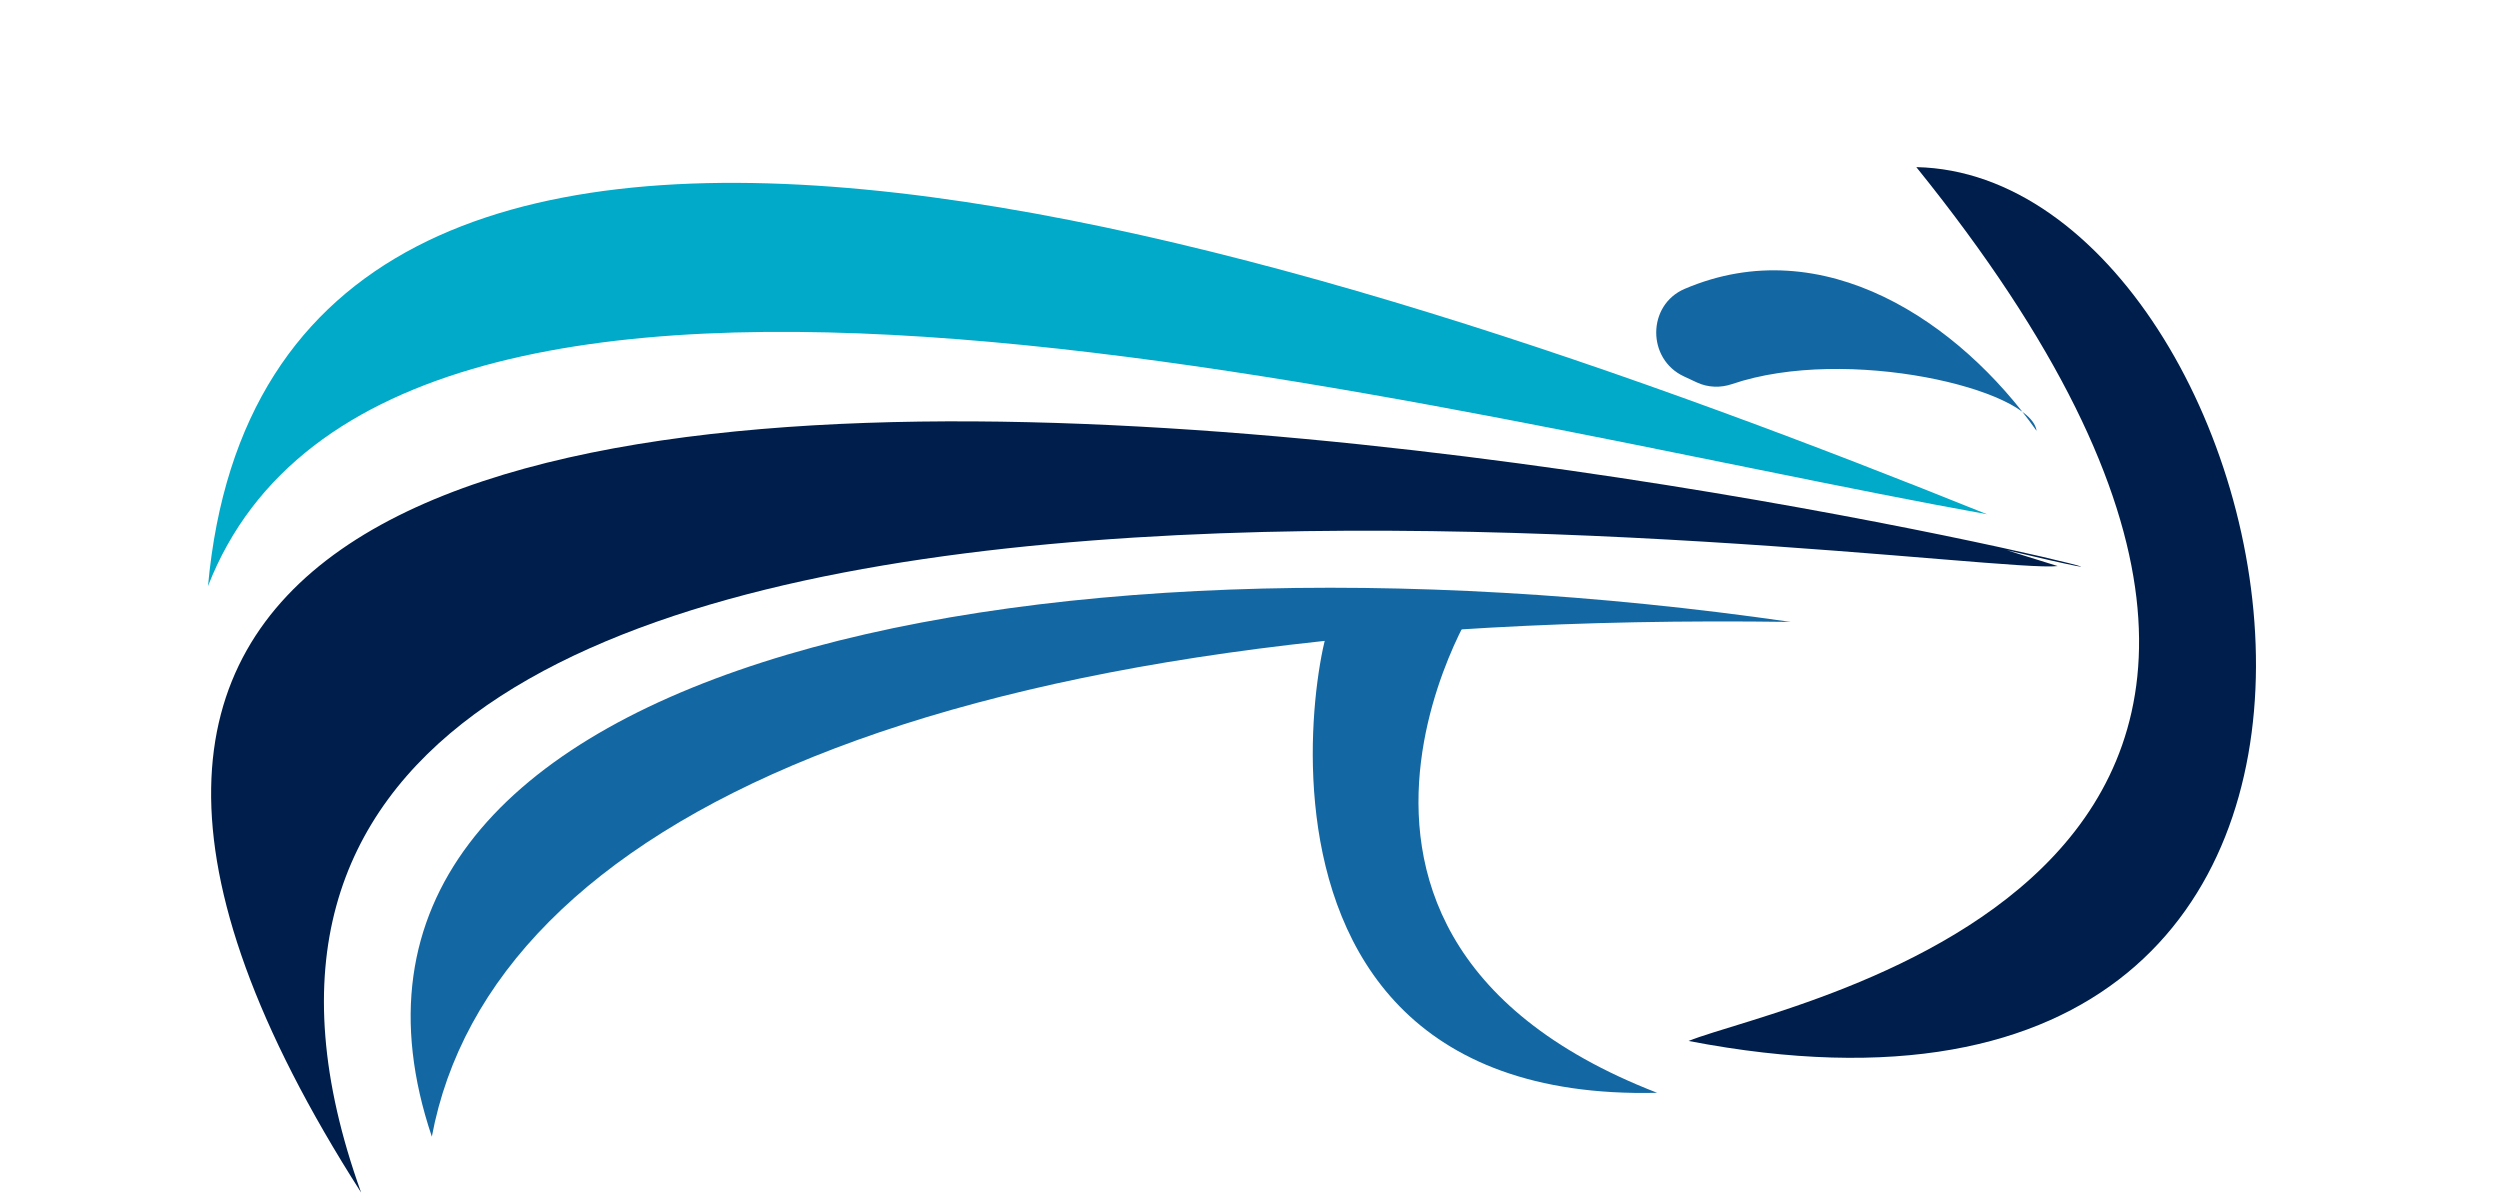
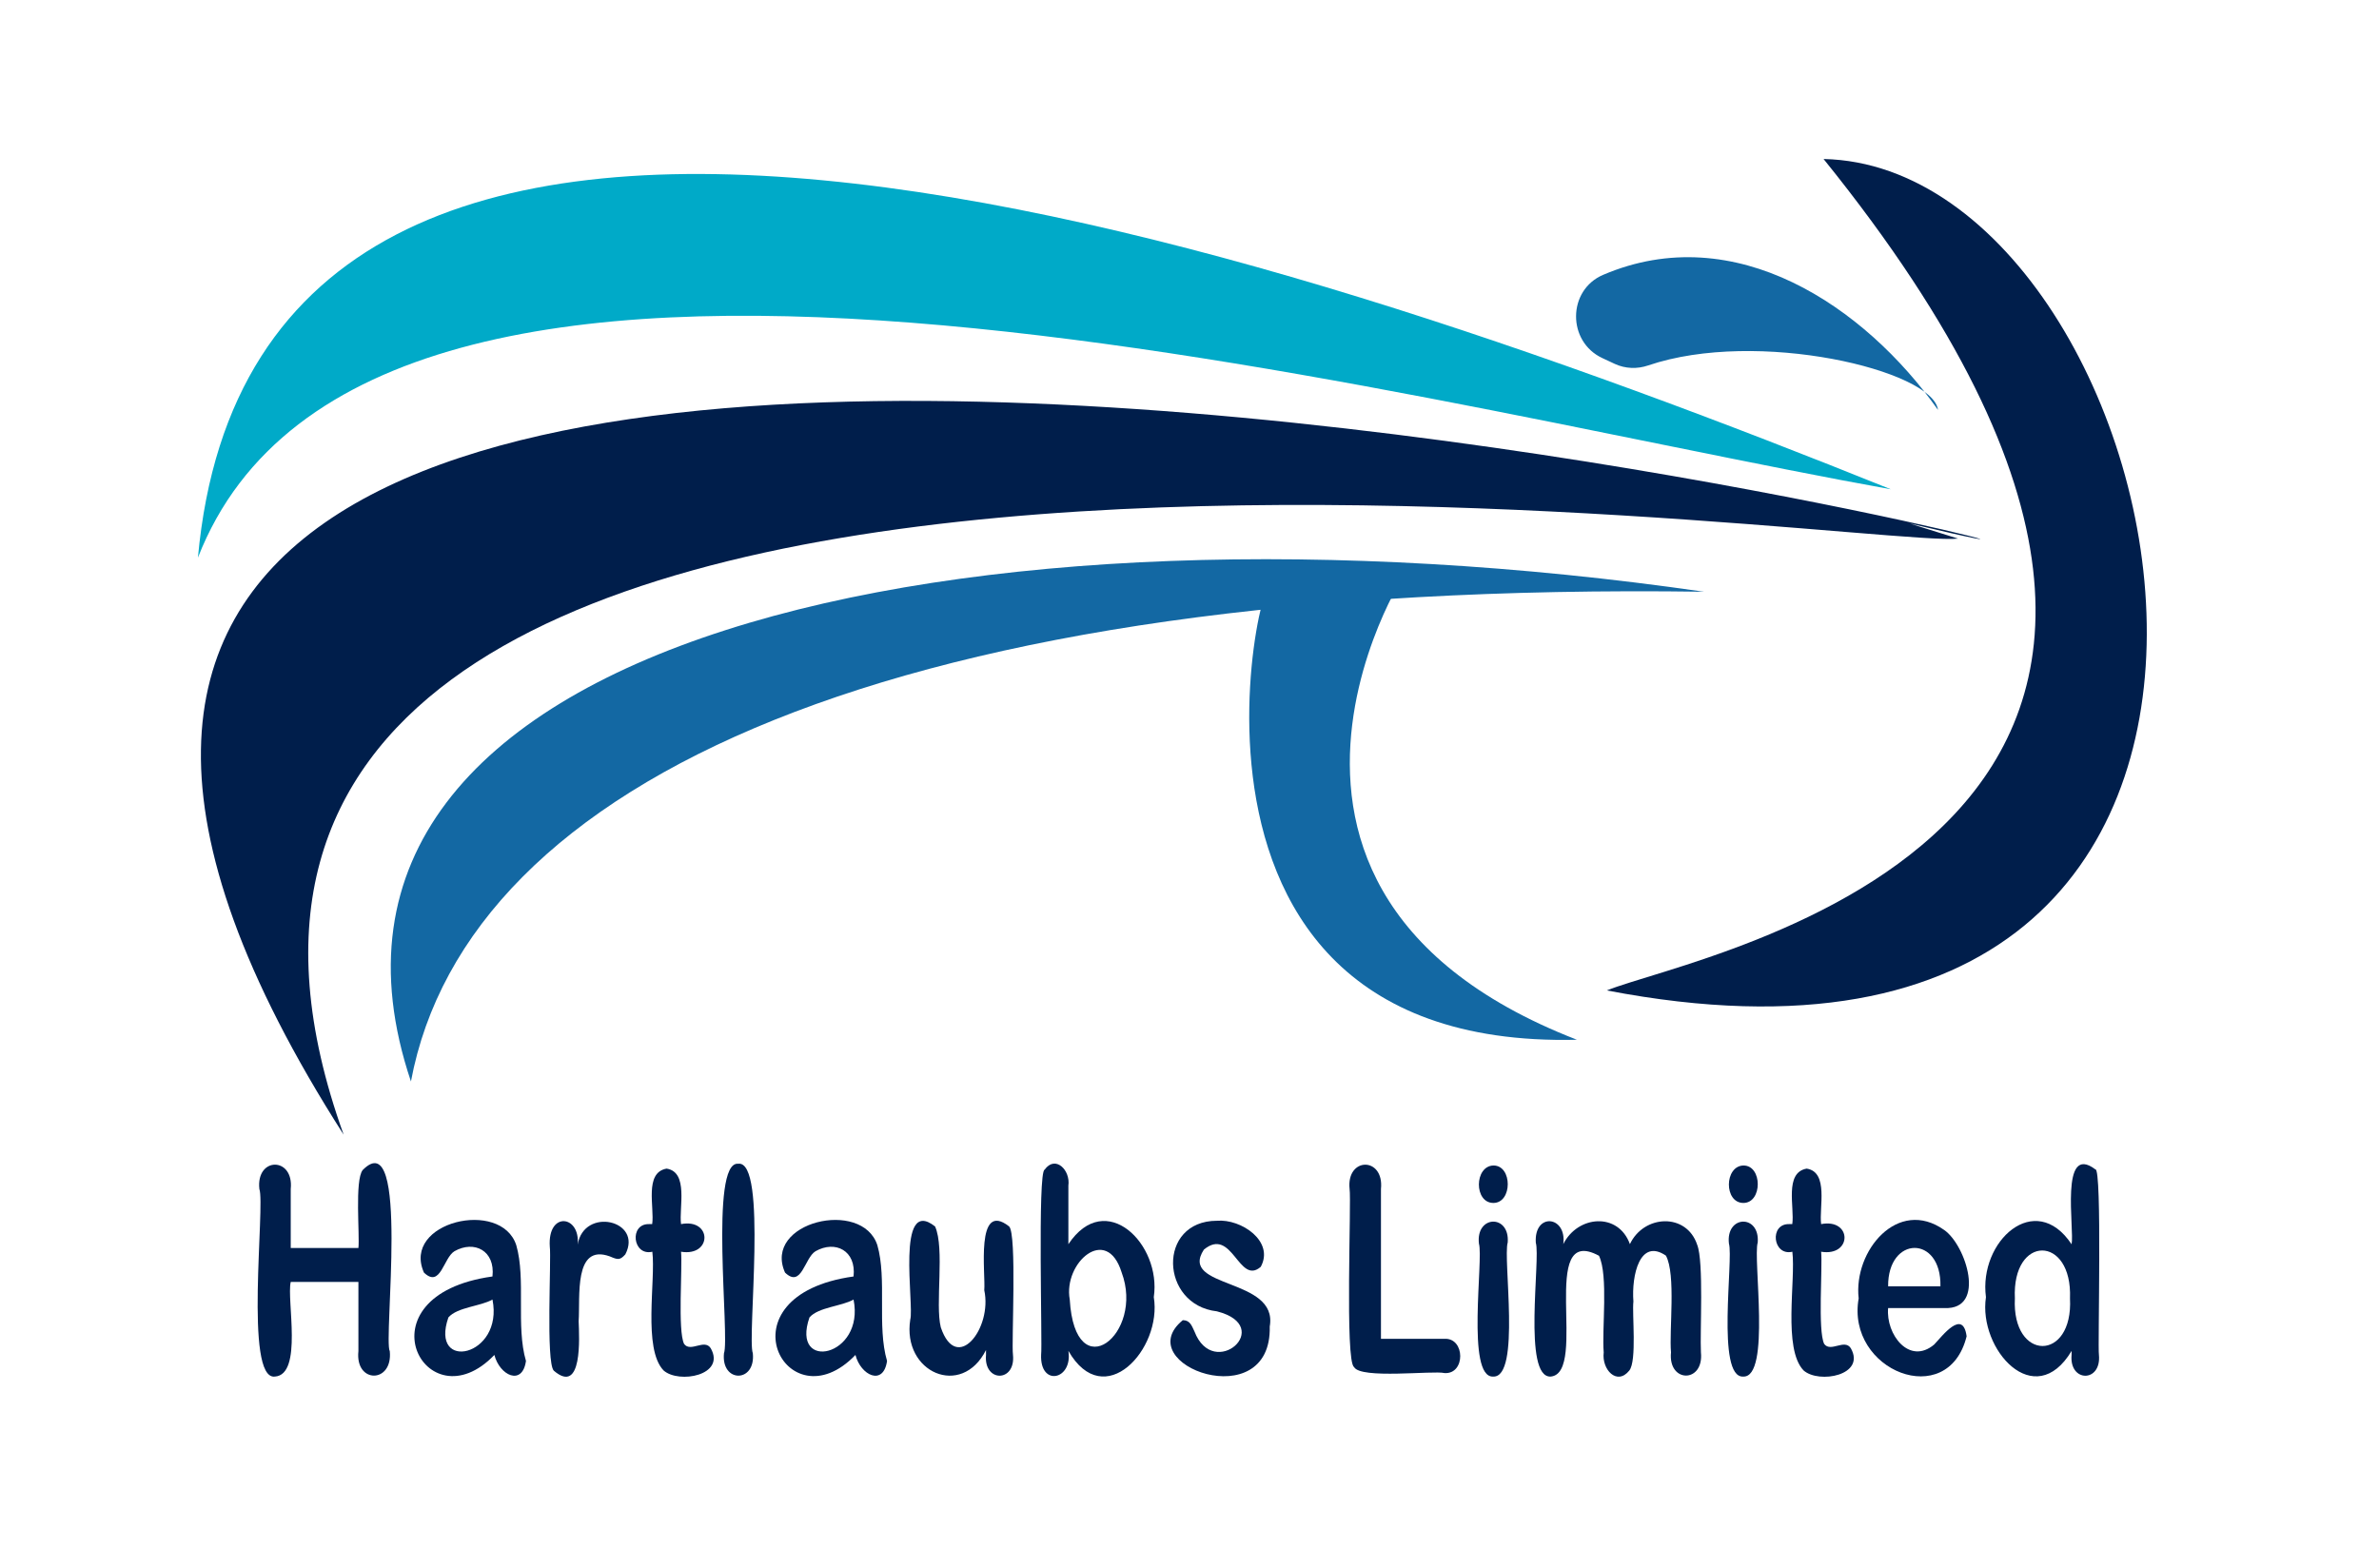
- <svg xmlns="http://www.w3.org/2000/svg" version="1.2" baseProfile="tiny-ps" x="0px" y="0px" viewBox="0 0 312.5 150" overflow="visible" xml:space="preserve">
+ <svg xmlns="http://www.w3.org/2000/svg" version="1.2" baseProfile="tiny-ps" x="0px" y="0px" viewBox="0 0 312.5 206" overflow="visible" xml:space="preserve">
  <g>
    <g>
      <path fill="#00AAC8" d="M248.37,64.28C179.16,51.81,48.58,15.4,26,73.26C33.85-12.54,162.96,29.86,248.37,64.28z" />
      <path fill="#001E4B" d="M257.21,70.76C244.45,72.26,4.4,35.85,45.14,149.07C-61.38-17.52,323.97,86.22,250.83,68.77L257.21,70.76z    " />
      <path fill="#1368A3" d="M223.83,77.74c-106.52-1.5-162.48,24.94-169.85,64.34C34.35,83.73,127.12,63.78,223.83,77.74z" />
      <path fill="#001E4B" d="M211.07,130.12c12.27-4.99,100.14-20.45,28.47-109.23C287.15,21.88,314.64,150.07,211.07,130.12z" />
      <path fill="#1368A3" d="M166.89,79.24c2.13-17.28-21.76,58.85,40.25,57.36c-54-20.95-16.69-69.83-24.05-58.86L166.89,79.24z" />
      <path fill="#1368A3" d="M212.12,47.81c1.38,0.64,2.95,0.69,4.38,0.2c14.35-4.88,37.41,0.64,38.07,5.84    c-9.6-13.58-26.63-25.16-43.99-17.74c-4.7,2.01-4.74,8.78-0.09,10.94L212.12,47.81z" />
    </g>
+     <g>
+       <path fill="#001E4B" d="M38.19,156.21v7.75h8.89c0.19-1.71-0.5-8.89,0.56-10.24c6.23-6.33,2.69,22.44,3.56,23.79    c0.43,4.27-4.58,4.3-4.12,0c0,0,0-9.09,0-9.09h-8.89c-0.56,2.32,1.63,12.19-2.08,12.43c-4.07,0.52-1.25-22.55-2.04-24.64    C33.6,151.95,38.63,151.94,38.19,156.21z" />
+       <path fill="#001E4B" d="M64.94,178.01c-9.03,9.4-18.14-7.83-0.25-10.31c0.38-3.4-2.4-4.79-4.99-3.32    c-1.46,0.87-1.82,4.91-4.01,2.81c-2.97-6.65,10.14-9.76,12.13-3.59c1.28,4.45-0.07,10.65,1.27,15.2    C68.61,182.14,65.63,180.7,64.94,178.01z M64.69,170.73c-1.53,0.89-4.61,0.99-5.79,2.35C56.39,180.31,66.2,178.26,64.69,170.73z" />
+       <path fill="#001E4B" d="M76.01,173.59c0.08,2.07,0.53,9.74-3.26,6.49c-1.07-1.07-0.31-14.73-0.53-16.3    c-0.31-4.69,4.04-4.15,3.66-0.26c0.82-5,8.6-3.21,6.26,1.28c-0.72,0.79-0.98,0.71-2.04,0.26    C75.33,163.34,76.23,170.41,76.01,173.59z" />
+       <path fill="#001E4B" d="M85.25,160.82h0.42c0.32-2.2-1.08-6.77,1.89-7.29c2.93,0.45,1.61,5.15,1.9,7.29    c4.08-0.78,4.12,4.29,0,3.63c0.2,2.09-0.46,10.35,0.4,12.11c0.85,1.16,2.68-0.72,3.5,0.57c2.01,3.55-4.17,4.7-6.19,2.92    c-2.75-2.85-1.02-11.84-1.48-15.6C83.09,165.05,82.63,160.76,85.25,160.82z" />
+       <path fill="#001E4B" d="M95.1,177.79c0.78-2.04-1.96-25.28,1.87-24.9c3.89-0.51,1.14,22.95,1.92,24.9    C99.28,181.72,94.7,181.7,95.1,177.79z" />
+       <path fill="#001E4B" d="M112.37,178.01c-9.03,9.4-18.14-7.83-0.25-10.31c0.38-3.4-2.4-4.79-4.99-3.32    c-1.46,0.87-1.82,4.91-4.01,2.81c-2.97-6.65,10.14-9.76,12.13-3.59c1.28,4.45-0.07,10.65,1.27,15.2    C116.04,182.14,113.06,180.7,112.37,178.01z M112.12,170.73c-1.53,0.89-4.61,0.99-5.79,2.35    C103.82,180.31,113.64,178.26,112.12,170.73z" />
+       <path fill="#001E4B" d="M129.52,178.01v-0.65c-3.2,6.38-11.04,2.96-9.95-4c0.54-1.9-1.94-16.34,3.26-12.23    c1.29,2.87-0.01,10.24,0.75,13.25c2.08,6.17,6.8,0.13,5.71-4.88c0.2-2.05-1.21-11.87,3.26-8.38c1.05,0.97,0.3,15.34,0.51,16.85    C133.45,181.66,129.19,181.64,129.52,178.01z" />
+       <path fill="#001E4B" d="M140.34,155.77v7.69c4.89-7.34,12.25,0,11.22,6.95c1.12,6.82-6.53,15.24-11.22,7.06    c0.61,3.83-3.76,4.77-3.58,0.5c0.18-1.16-0.48-24.06,0.46-24.3C138.63,151.71,140.63,153.73,140.34,155.77z M140.52,170.73    c0.7,11.81,9.86,4.54,6.81-3.58C145.36,160.84,139.64,165.92,140.52,170.73z" />
+       <path fill="#001E4B" d="M166.79,174.27c0.3,11.89-18.59,5.05-11.42-0.83c0.93,0.01,1.15,0.67,1.53,1.48    c2.52,6.56,10.7-0.66,2.95-2.64c-7.48-0.85-7.88-11.88,0-11.9c3.19-0.27,7.58,2.7,5.76,6.05c-2.88,2.51-3.73-5.34-7.47-2.26    C154.76,169.35,167.94,167.8,166.79,174.27z" />
+       <path fill="#001E4B" d="M181.4,156.21v19.68h8.35c2.73-0.14,2.77,4.68,0,4.5c-1.47-0.36-11.04,0.82-11.88-0.79    c-1.22-0.71-0.34-21.87-0.59-23.39C176.83,151.96,181.84,151.94,181.4,156.21z" />
+       <path fill="#001E4B" d="M196.18,158.04c-2.58,0.01-2.53-4.86,0-4.92C198.68,153.12,198.68,158.02,196.18,158.04z M198.05,163.24    c-0.65,2.08,1.75,17.78-1.91,17.61c-3.58,0.18-1.25-15.46-1.87-17.46C193.83,159.62,198.34,159.49,198.05,163.24z" />
+       <path fill="#001E4B" d="M214.56,170.99c-0.19,1.62,0.48,7.8-0.54,9.07c-1.62,2.02-3.64-0.13-3.36-2.38    c-0.26-3.01,0.63-10.1-0.62-12.7c-8.08-4.38-1.35,15.4-6.34,15.87c-3.72,0.19-1.31-15.49-1.96-17.58    c-0.26-4.01,4.1-3.58,3.61,0.18c1.89-3.78,7.22-4.23,8.75,0c1.84-3.89,7.44-4.15,8.84,0.09c0.88,2.22,0.35,11.44,0.49,14.13    c0.42,4.07-4.34,4.06-3.93,0c-0.26-2.86,0.67-10.25-0.67-12.71C215.41,162.63,214.3,167.53,214.56,170.99z" />
+       <path fill="#001E4B" d="M229.02,158.04c-2.58,0.01-2.53-4.86,0-4.92C231.52,153.12,231.52,158.02,229.02,158.04z M230.89,163.24    c-0.65,2.08,1.75,17.78-1.91,17.61c-3.58,0.18-1.25-15.46-1.87-17.46C226.67,159.62,231.18,159.49,230.89,163.24z" />
+       <path fill="#001E4B" d="M235.01,160.82h0.42c0.32-2.2-1.08-6.77,1.89-7.29c2.93,0.45,1.61,5.15,1.9,7.29    c4.08-0.78,4.11,4.29,0,3.63c0.2,2.09-0.46,10.35,0.4,12.11c0.85,1.16,2.68-0.72,3.5,0.57c2,3.55-4.17,4.7-6.2,2.92    c-2.75-2.85-1.02-11.84-1.48-15.6C232.86,165.05,232.39,160.76,235.01,160.82z" />
+       <path fill="#001E4B" d="M255.43,171.85h-7.41c-0.32,3.46,2.78,7.54,6.05,4.79c1.09-1.15,3.77-4.73,4.26-1.08    c-2.44,9.86-15.86,4.53-14.18-4.98c-0.71-6.25,5.16-13.29,11.23-8.99C258.25,163.57,260.96,172.08,255.43,171.85z M248.02,168.99    h6.87C255.04,162.24,247.97,162.3,248.02,168.99z" />
+       <path fill="#001E4B" d="M272.12,177.98v-0.5c-4.85,8.1-12.29-0.22-11.25-7.06c-0.98-7.35,6.46-14.14,11.25-6.95    c0.39-1.98-1.59-13.41,3.12-9.84c0.91-0.27,0.3,23.57,0.47,24.35C276.07,181.68,271.77,181.64,272.12,177.98z M264.67,170.58    c-0.42,8.31,7.68,8.37,7.24,0C272.24,162.21,264.27,162.17,264.67,170.58z" />
+     </g>
  </g>
  <path fill="none" stroke="#1D1D1B" stroke-miterlimit="10" d="M301.5-53.5c0,0,0.45,0,1,0" />
</svg>
